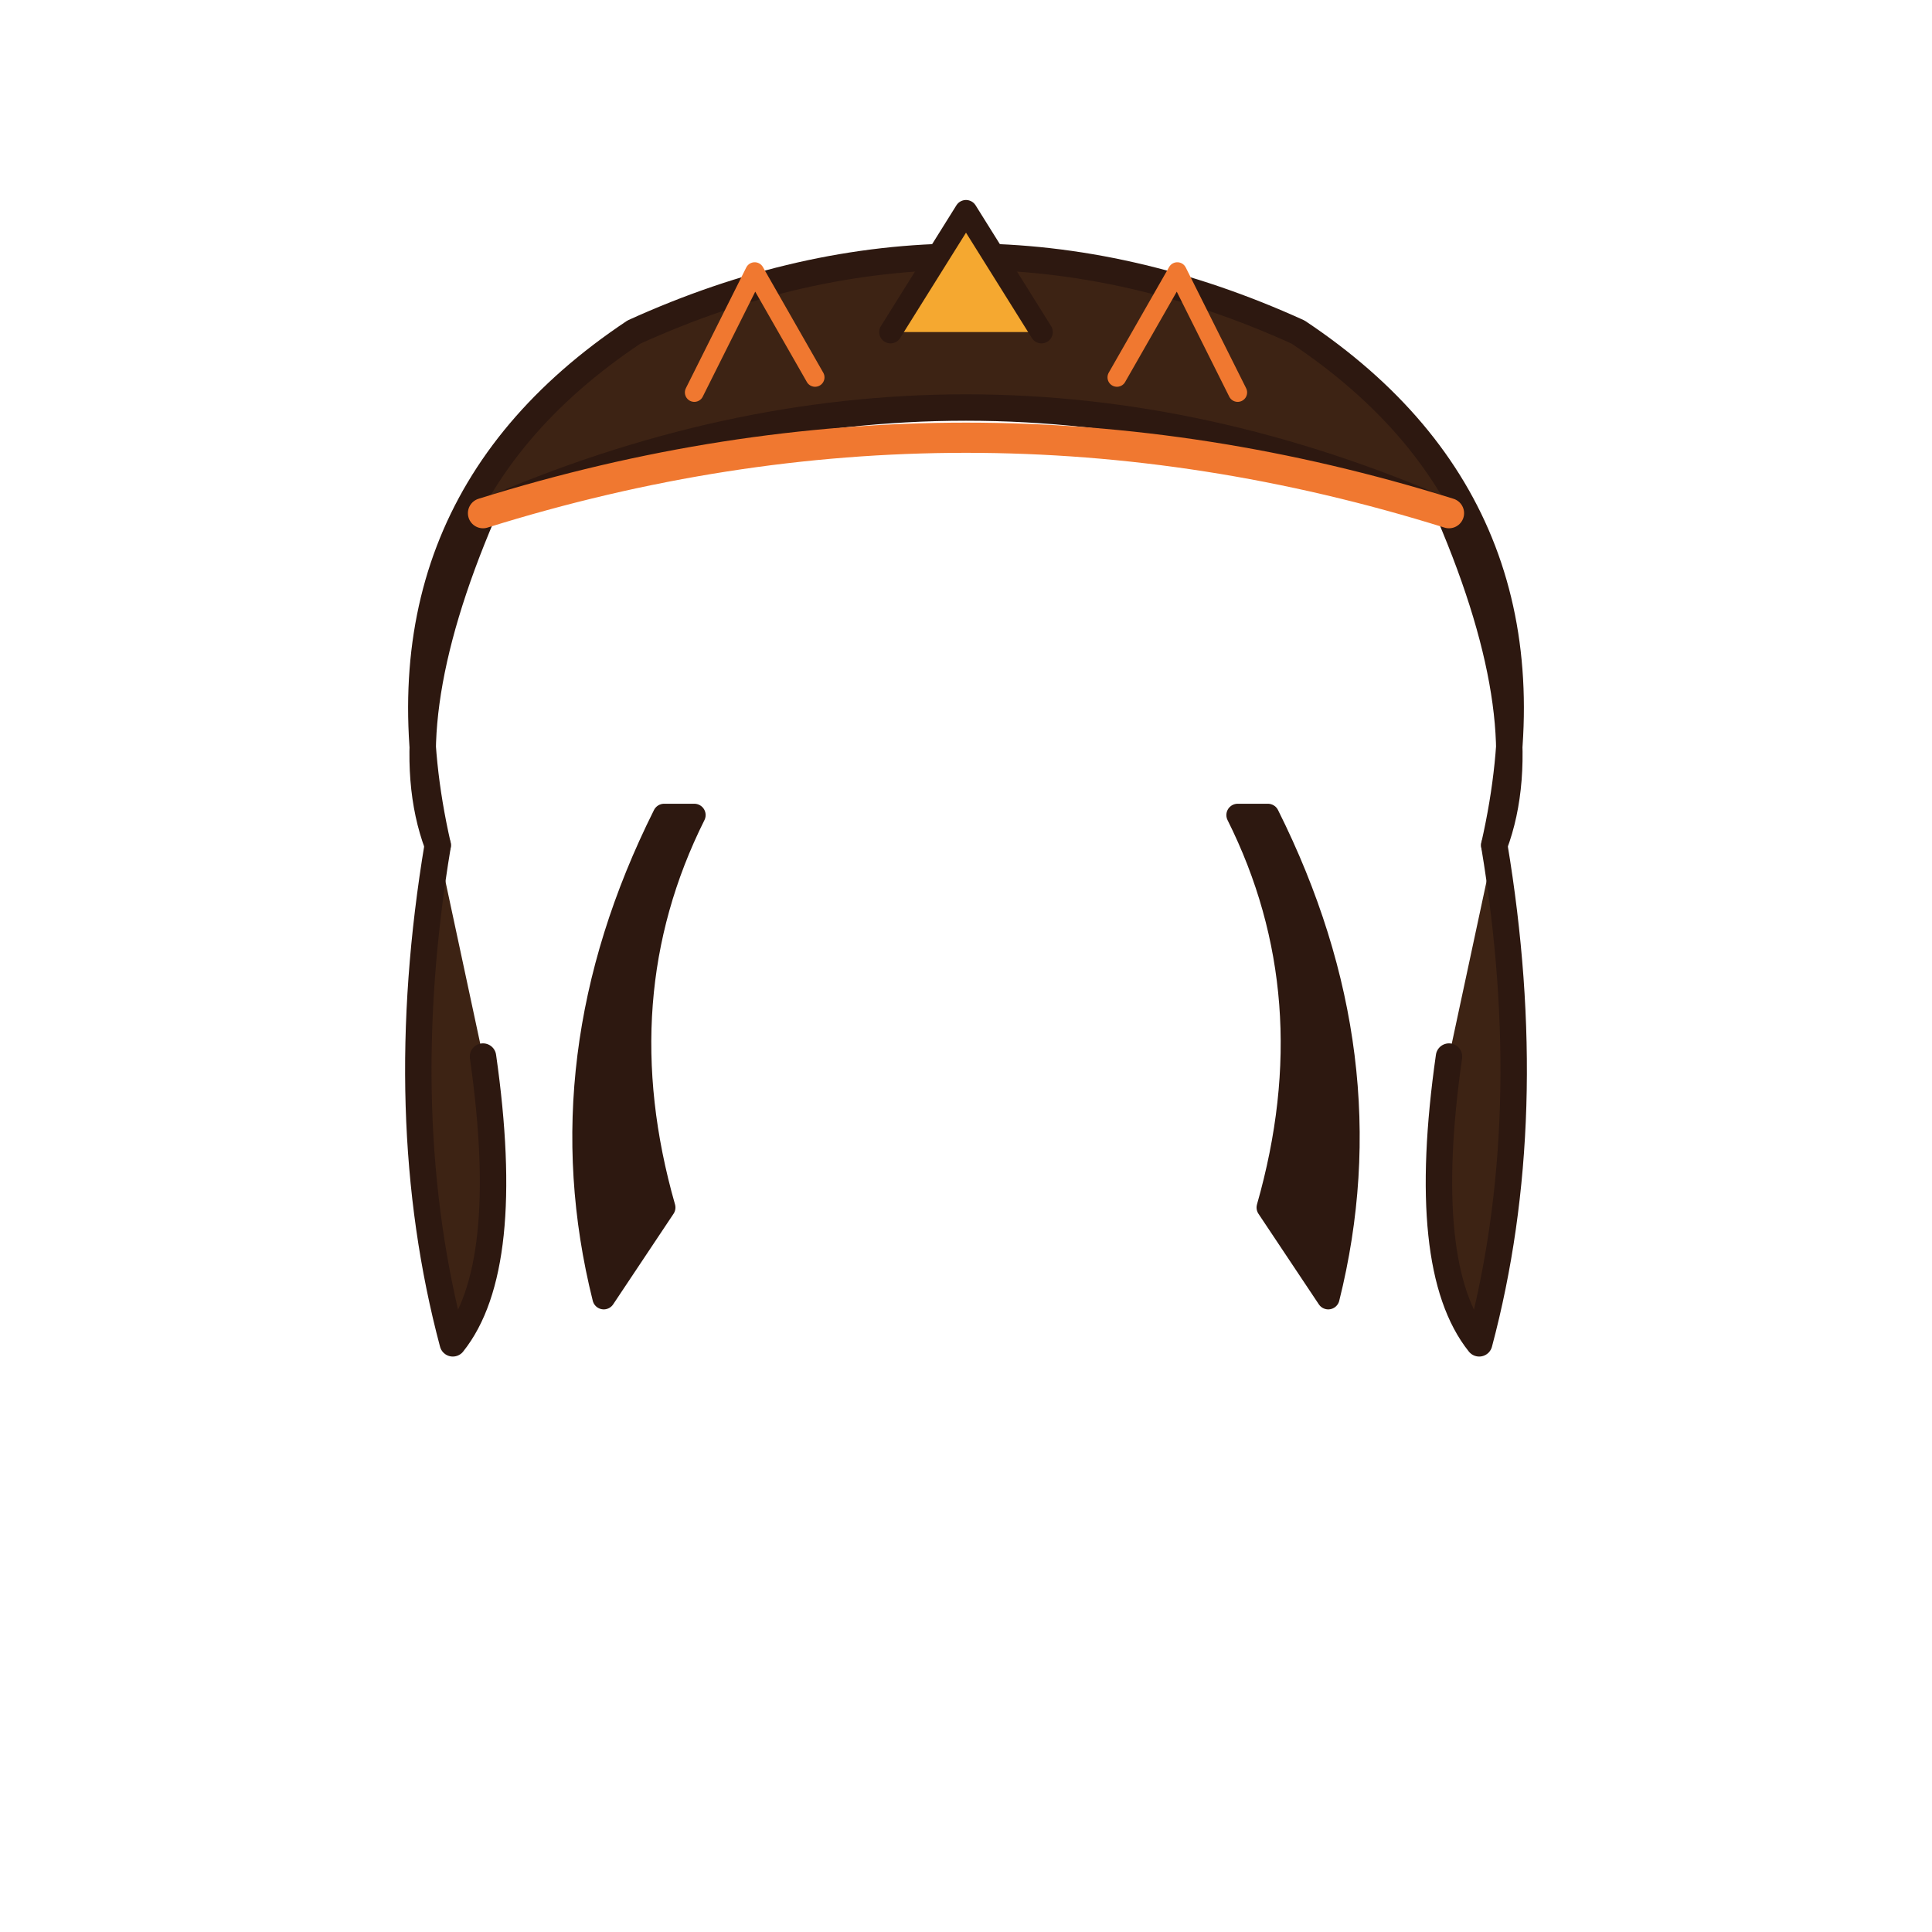
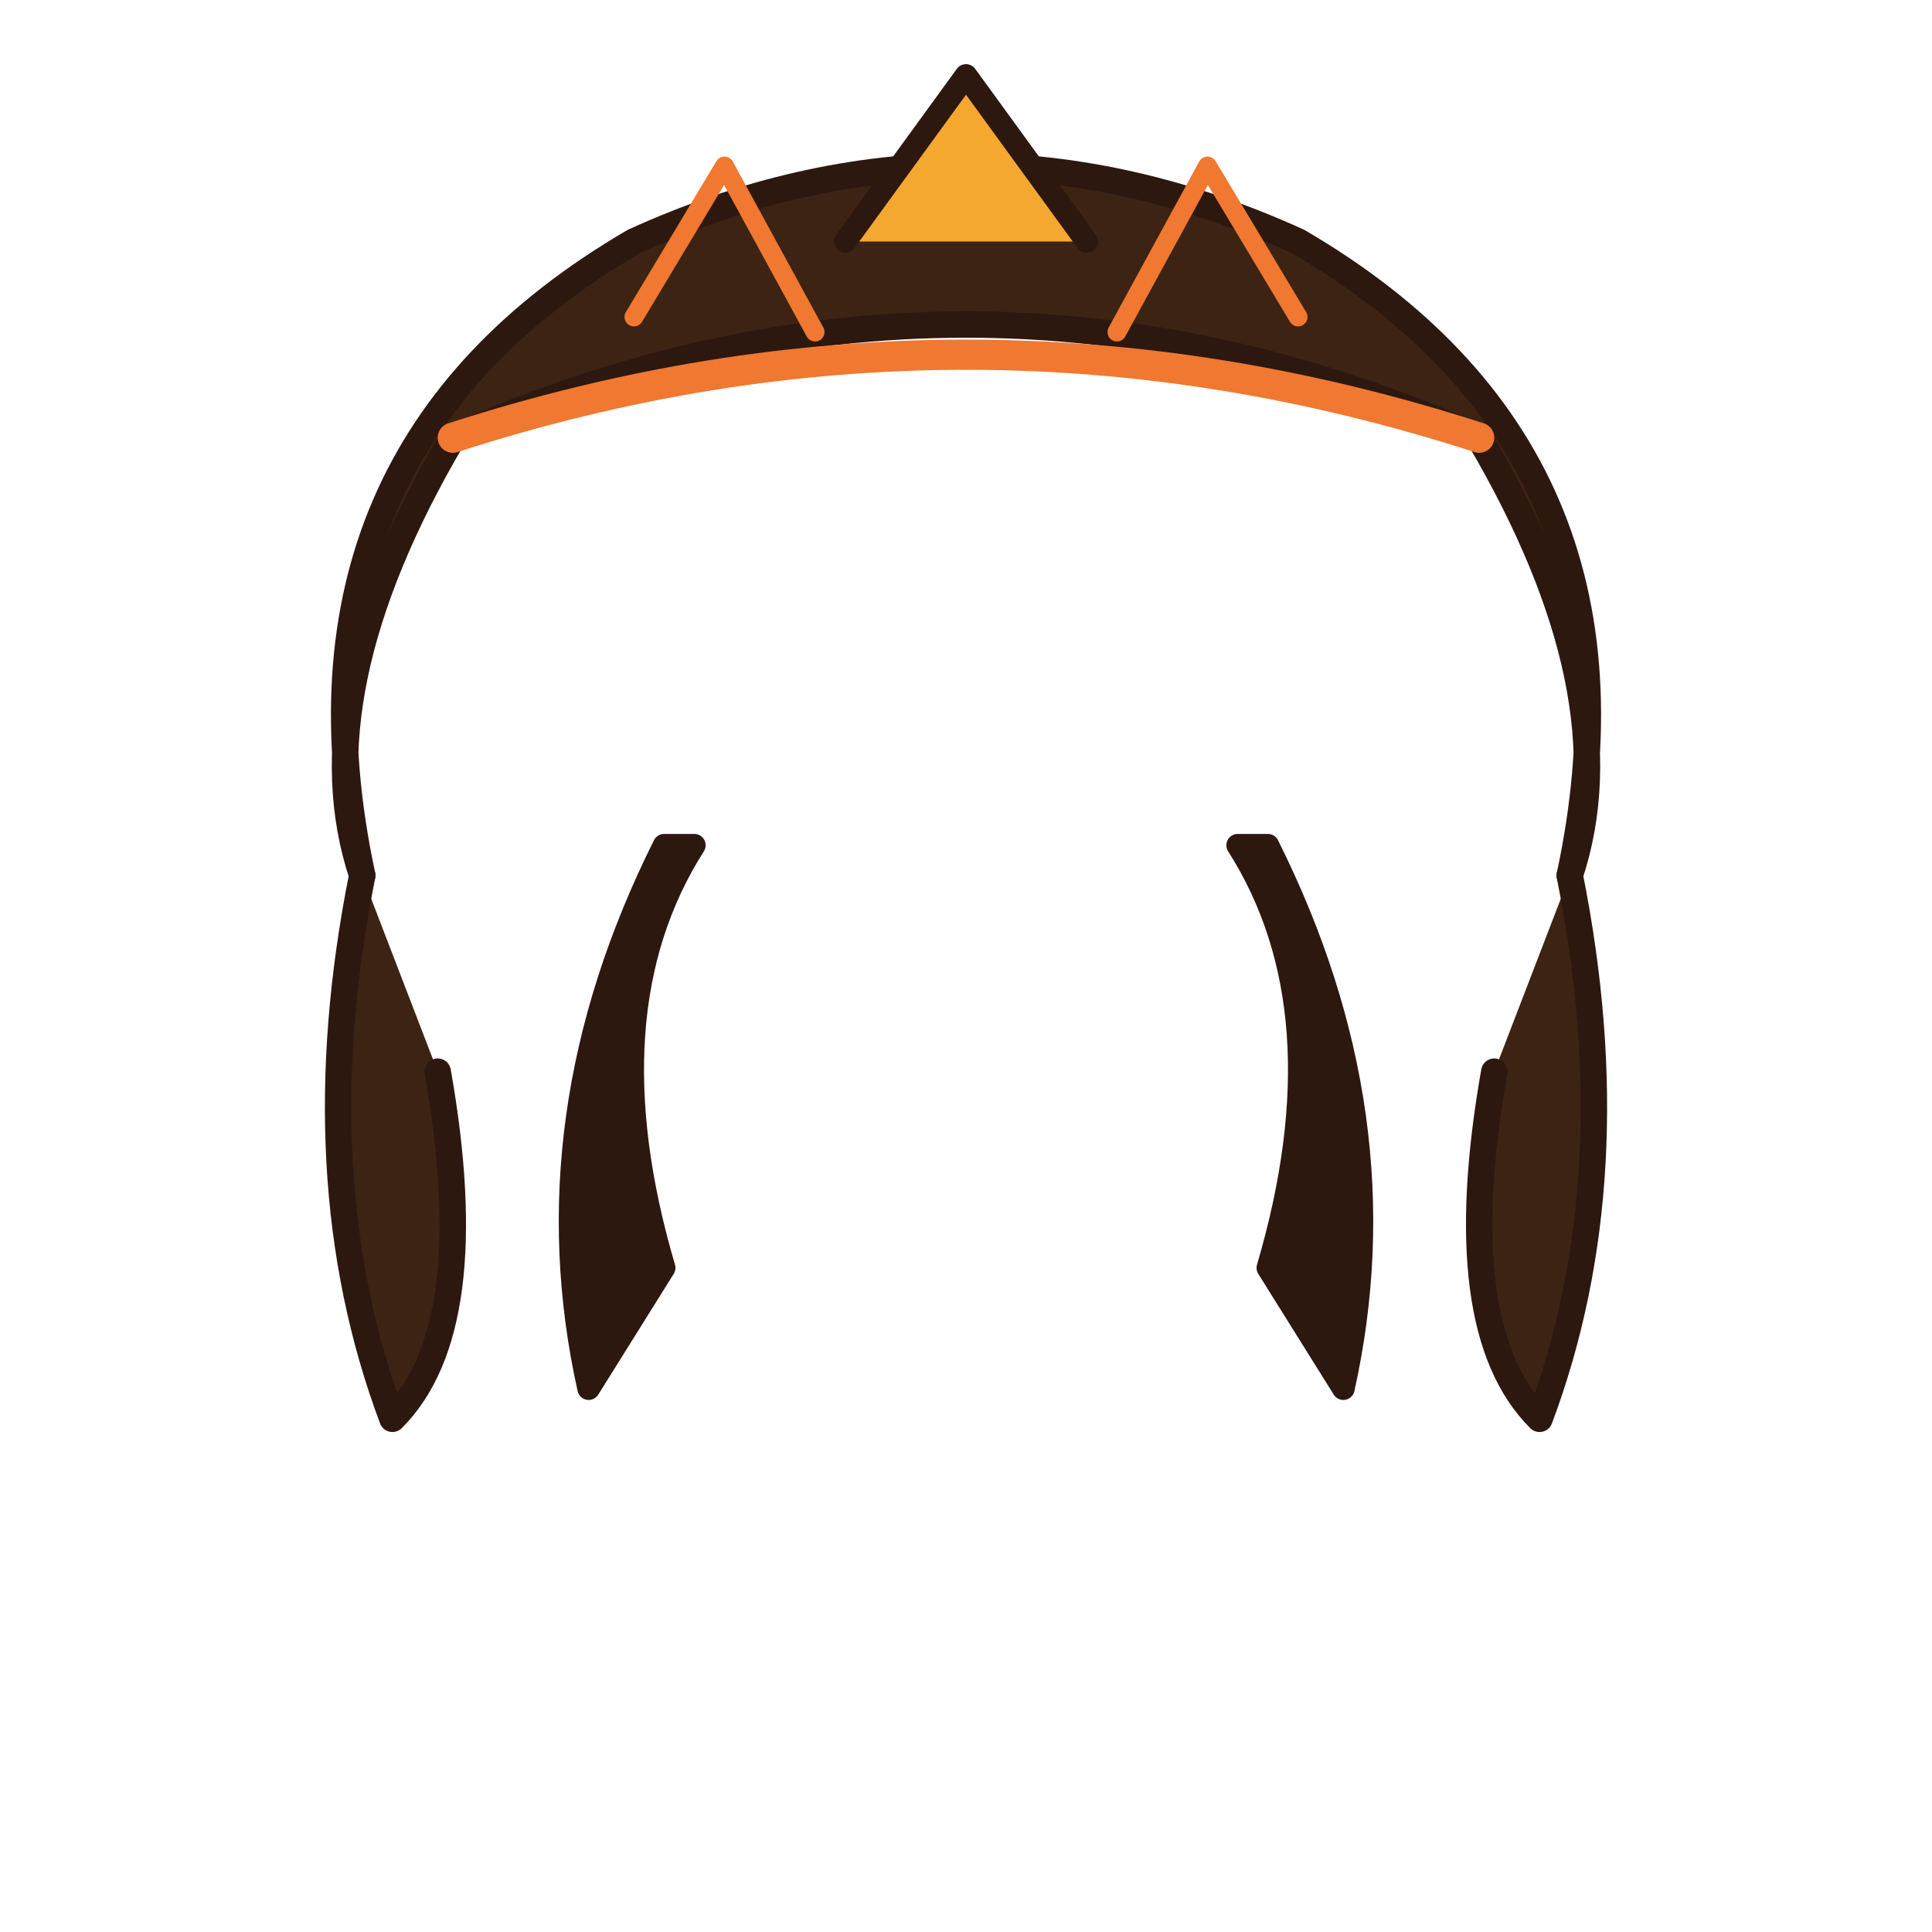
<svg xmlns="http://www.w3.org/2000/svg" viewBox="0 0 256 256" width="256" height="256" aria-hidden="true">
  <g fill-rule="evenodd" stroke-linejoin="round" stroke-linecap="round">
-     <path d="M 58 112 Q 48 68 84 44 Q 128 24 172 44 Q 208 68 198 112 Q 204 96 192 68 Q 128 40 64 68 Q 52 96 58 112 Z" fill="#3d2314" stroke="#2d1810" stroke-width="3.5" />
-     <path d="M 64 68 Q 128 48 192 68" fill="none" stroke="#f07830" stroke-width="4" />
-     <path d="M 58 112 Q 52 148 60 178 Q 68 168 64 140" fill="#3d2314" stroke="#2d1810" stroke-width="3.5" />
-     <path d="M 198 112 Q 204 148 196 178 Q 188 168 192 140" fill="#3d2314" stroke="#2d1810" stroke-width="3.5" />
-     <path d="M 168 108 Q 184 140 176 172 L 168 160 Q 176 132 164 108 Z" fill="#2d1810" stroke="#2d1810" stroke-width="3" />
-     <path d="M 88 108 Q 72 140 80 172 L 88 160 Q 80 132 92 108 Z" fill="#2d1810" stroke="#2d1810" stroke-width="3" />
-     <path d="M 118 44 L 128 28 L 138 44" fill="#f5a830" stroke="#2d1810" stroke-width="3" />
-     <path d="M 92 52 L 100 36 L 108 50 M 148 50 L 156 36 L 164 52" fill="none" stroke="#f07830" stroke-width="2.5" stroke-linecap="round" />
+     <path d="M 48 116 Q 36 60 84 32 Q 128 12 172 32 Q 220 60 208 116 Q 216 92 196 58 Q 128 28 60 58 Q 40 92 48 116 Z" fill="#3d2314" stroke="#2d1810" stroke-width="3.5" />
+     <path d="M 60 58 Q 128 36 196 58" fill="none" stroke="#f07830" stroke-width="4" />
+     <path d="M 48 116 Q 40 156 52 188 Q 64 176 58 142" fill="#3d2314" stroke="#2d1810" stroke-width="3.5" />
+     <path d="M 208 116 Q 216 156 204 188 Q 192 176 198 142" fill="#3d2314" stroke="#2d1810" stroke-width="3.5" />
+     <path d="M 168 112 Q 186 148 178 184 L 168 168 Q 178 134 164 112 Z" fill="#2d1810" stroke="#2d1810" stroke-width="3" />
+     <path d="M 88 112 Q 70 148 78 184 L 88 168 Q 78 134 92 112 Z" fill="#2d1810" stroke="#2d1810" stroke-width="3" />
+     <path d="M 112 32 L 128 10 L 144 32" fill="#f5a830" stroke="#2d1810" stroke-width="3" />
+     <path d="M 84 42 L 96 22 L 108 44 M 148 44 L 160 22 L 172 42" fill="none" stroke="#f07830" stroke-width="2.5" stroke-linecap="round" />
  </g>
</svg>
